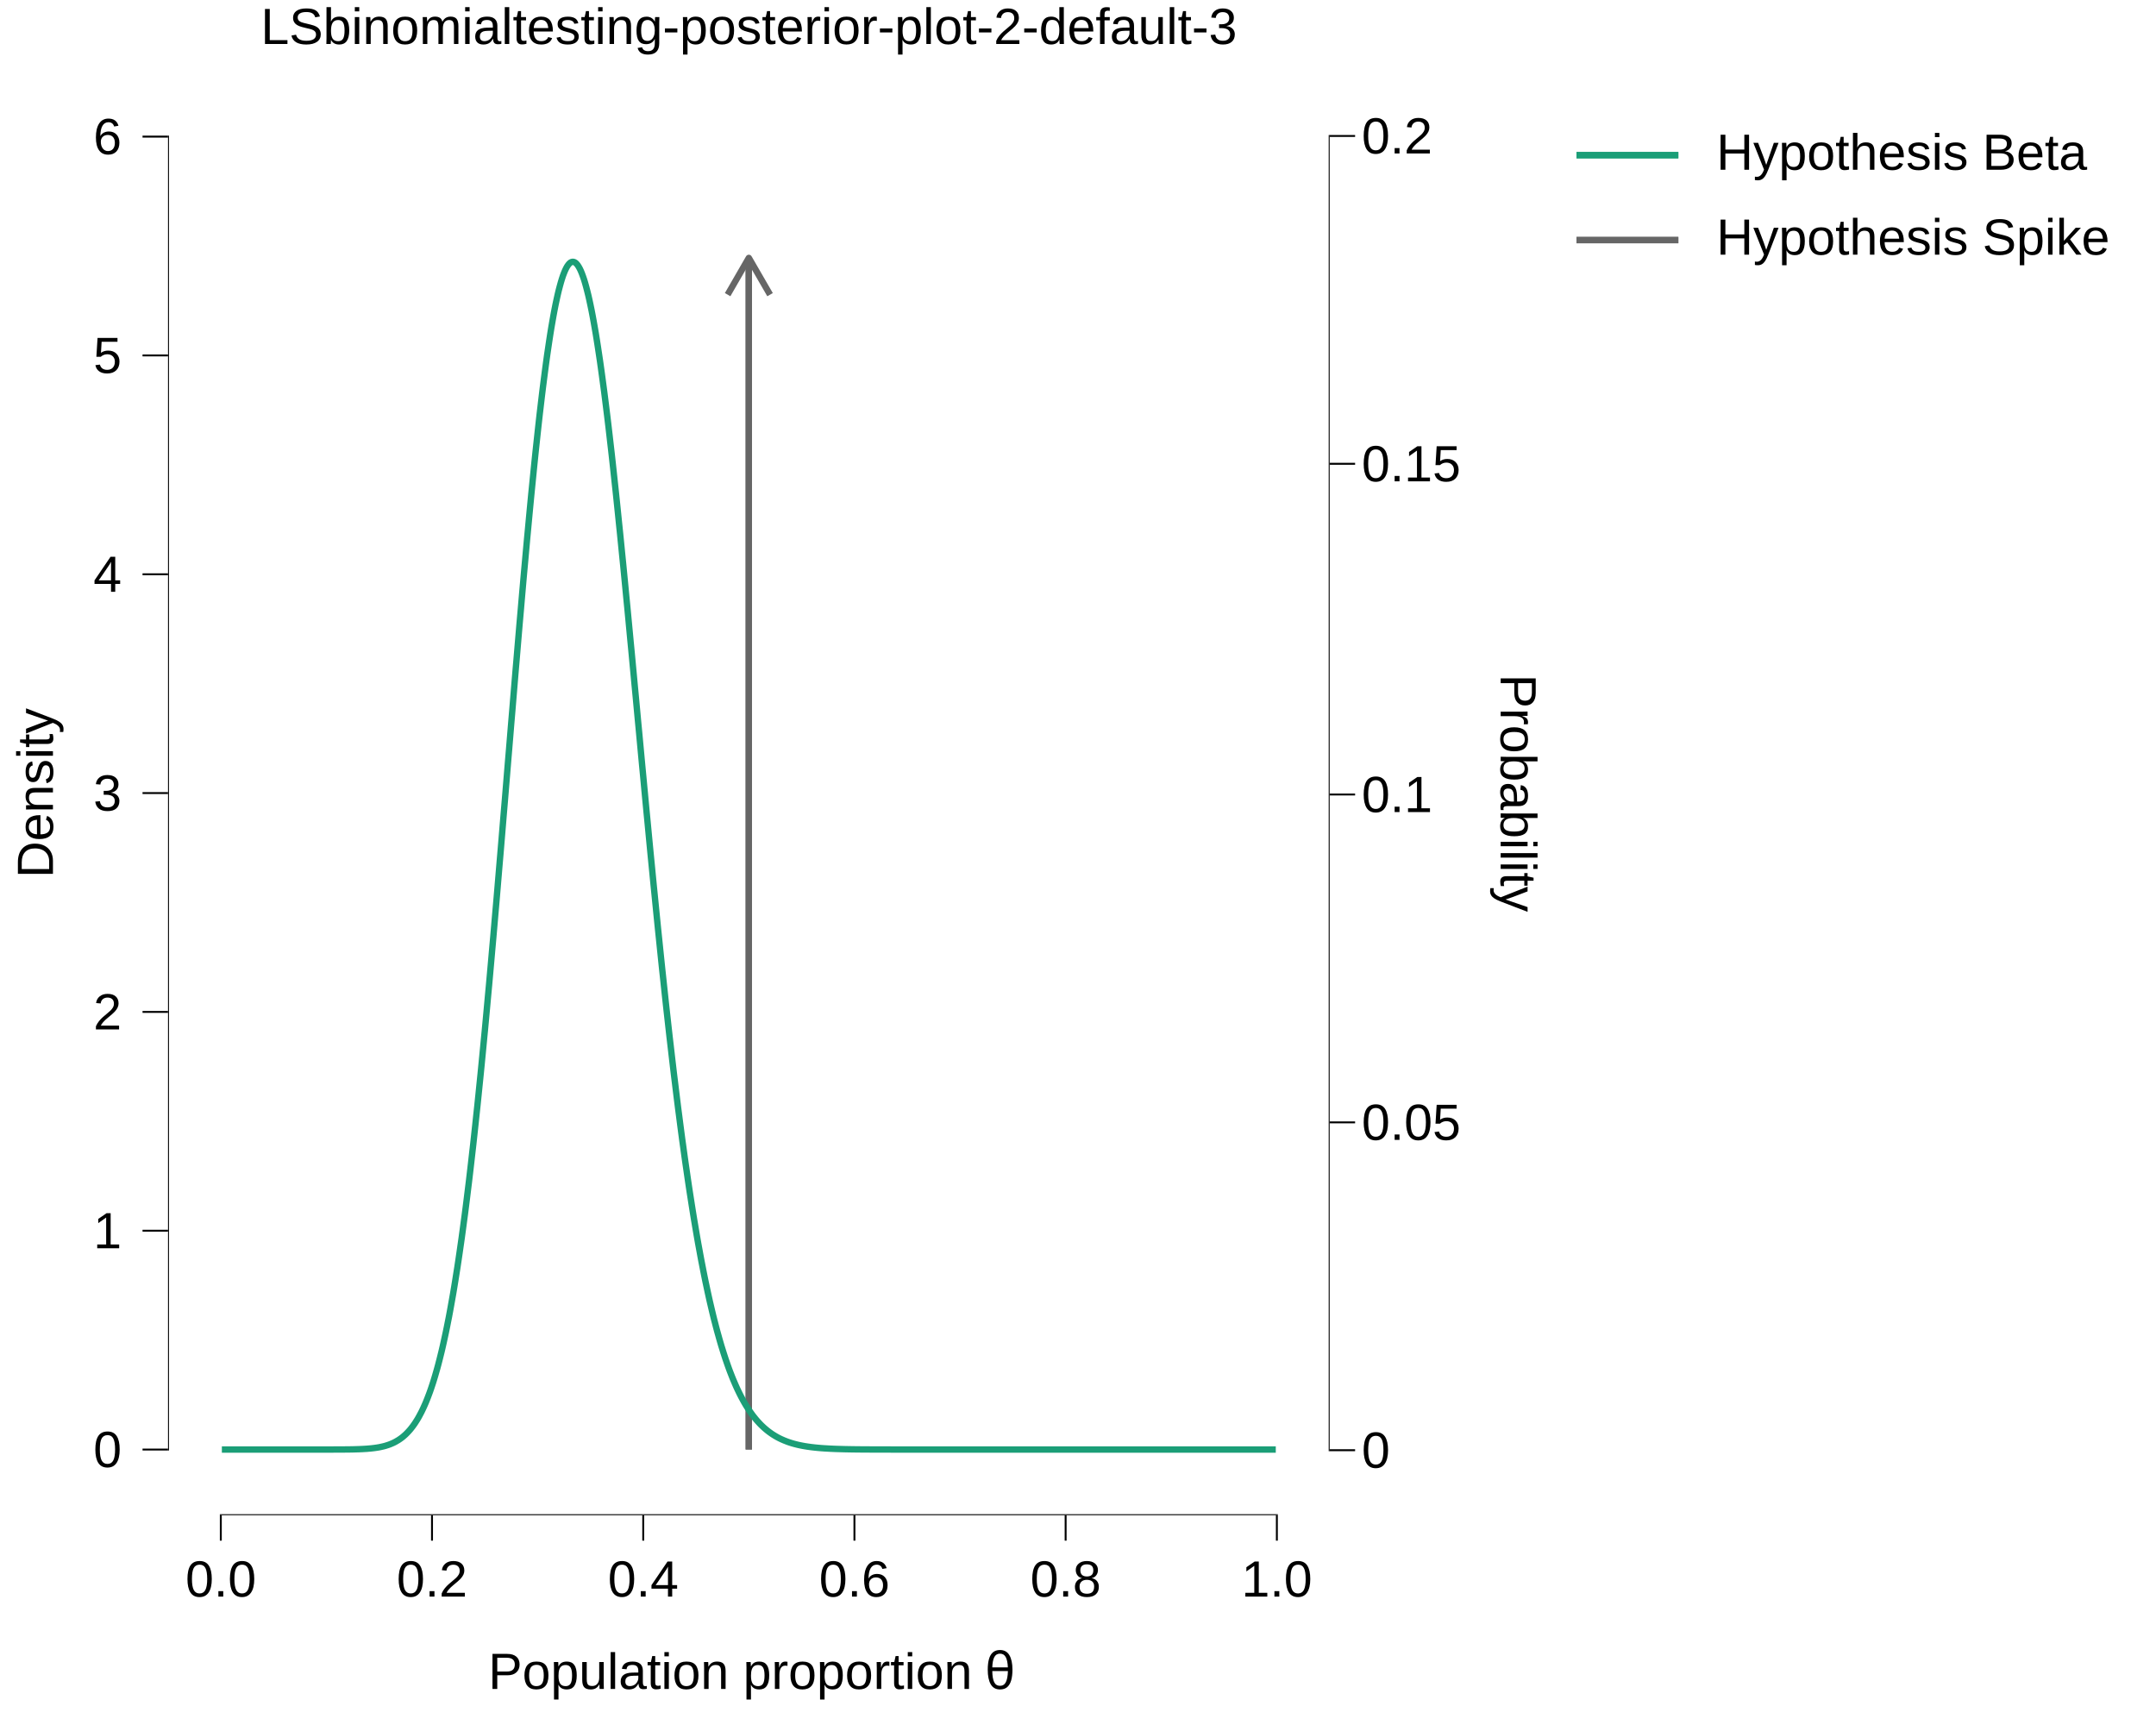
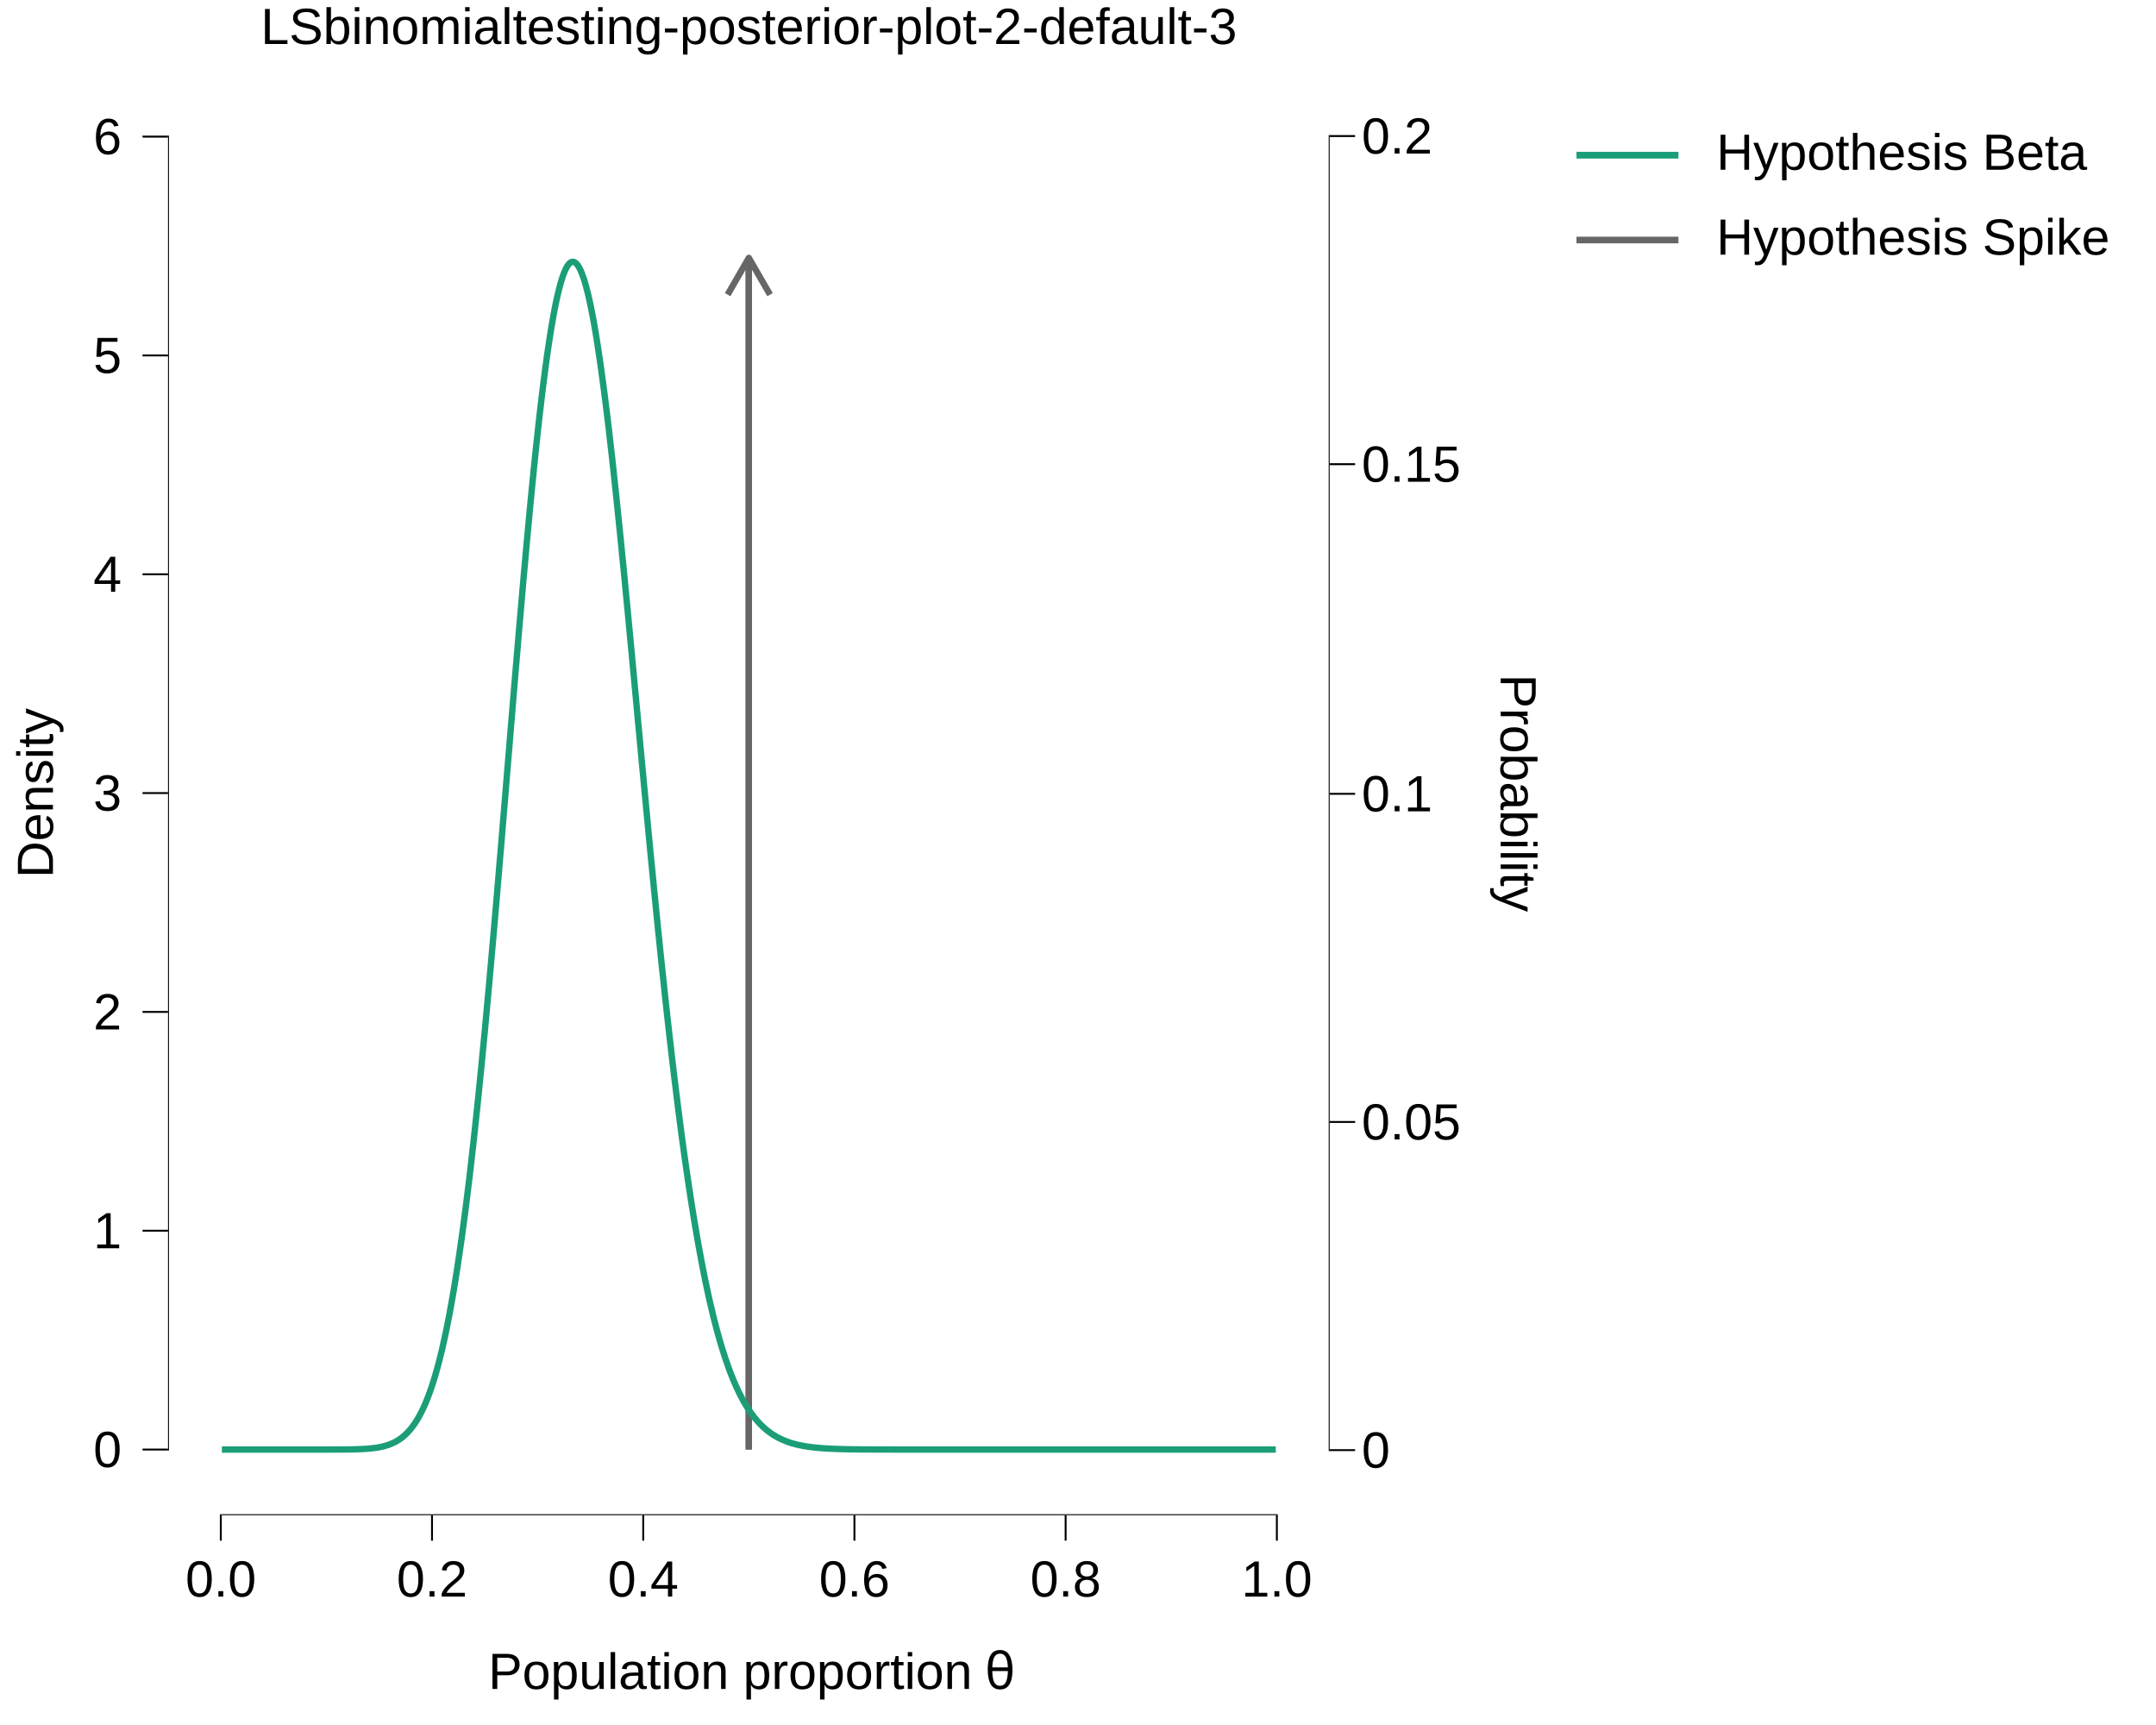
<svg xmlns="http://www.w3.org/2000/svg" viewBox="0 0 720.00 576.00">
  <defs>
    <style type="text/css">
    line, polyline, polygon, path, rect, circle {
      fill: none;
      stroke: #000000;
      stroke-linecap: round;
      stroke-linejoin: round;
      stroke-miterlimit: 10.00;
    }
  </style>
  </defs>
  <rect width="100%" height="100%" style="stroke: none; fill: #FFFFFF;" />
  <rect x="0.00" y="0.00" width="720.00" height="576.00" style="stroke-width: 10.67; stroke: none;" />
  <defs>
    <clipPath id="cpNTYuMTF8NDQ0LjA0fDUwNS45NHwyMy43MA==">
      <rect x="56.11" y="23.70" width="387.93" height="482.24" />
    </clipPath>
  </defs>
  <rect x="56.11" y="23.70" width="387.93" height="482.24" style="stroke-width: 10.67; stroke: none;" clip-path="url(#cpNTYuMTF8NDQ0LjA0fDUwNS45NHwyMy43MA==)" />
  <line x1="250.07" y1="484.02" x2="250.07" y2="86.12" style="stroke-width: 2.13; stroke: #666666; stroke-linecap: butt;" clip-path="url(#cpNTYuMTF8NDQ0LjA0fDUwNS45NHwyMy43MA==)" />
  <polyline points="257.16,98.39 250.07,86.12 242.99,98.39 " style="stroke-width: 2.13; stroke: #666666; stroke-linecap: butt;" clip-path="url(#cpNTYuMTF8NDQ0LjA0fDUwNS45NHwyMy43MA==)" />
  <line x1="250.07" y1="484.02" x2="250.07" y2="86.12" style="stroke-width: 2.13; stroke: #666666; stroke-linecap: butt;" clip-path="url(#cpNTYuMTF8NDQ0LjA0fDUwNS45NHwyMy43MA==)" />
  <polyline points="74.09,484.02 74.44,484.02 74.80,484.02 75.15,484.02 75.50,484.02 75.85,484.02 76.21,484.02 76.56,484.02 76.91,484.02 77.27,484.02 77.62,484.02 77.97,484.02 78.32,484.02 78.68,484.02 79.03,484.02 79.38,484.02 79.73,484.02 80.09,484.02 80.44,484.02 80.79,484.02 81.14,484.02 81.50,484.02 81.85,484.02 82.20,484.02 82.56,484.02 82.91,484.02 83.26,484.02 83.61,484.02 83.97,484.02 84.32,484.02 84.67,484.02 85.02,484.02 85.38,484.02 85.73,484.02 86.08,484.02 86.43,484.02 86.79,484.02 87.14,484.02 87.49,484.02 87.85,484.02 88.20,484.02 88.55,484.02 88.90,484.02 89.26,484.02 89.61,484.02 89.96,484.02 90.31,484.02 90.67,484.02 91.02,484.02 91.37,484.02 91.72,484.02 92.08,484.02 92.43,484.02 92.78,484.02 93.14,484.02 93.49,484.02 93.84,484.02 94.19,484.02 94.55,484.02 94.90,484.02 95.25,484.02 95.60,484.02 95.96,484.02 96.31,484.02 96.66,484.02 97.01,484.02 97.37,484.02 97.72,484.02 98.07,484.02 98.43,484.02 98.78,484.02 99.13,484.02 99.48,484.02 99.84,484.02 100.19,484.02 100.54,484.02 100.89,484.02 101.25,484.02 101.60,484.02 101.95,484.02 102.30,484.02 102.66,484.02 103.01,484.02 103.36,484.02 103.72,484.02 104.07,484.02 104.42,484.02 104.77,484.02 105.13,484.02 105.48,484.02 105.83,484.02 106.18,484.02 106.54,484.02 106.89,484.02 107.24,484.02 107.59,484.02 107.95,484.02 108.30,484.02 108.65,484.02 109.01,484.02 109.36,484.02 109.71,484.02 110.06,484.02 110.42,484.02 110.77,484.02 111.12,484.02 111.47,484.01 111.83,484.01 112.18,484.01 112.53,484.01 112.89,484.01 113.24,484.01 113.59,484.01 113.94,484.00 114.30,484.00 114.65,484.00 115.00,484.00 115.35,483.99 115.71,483.99 116.06,483.99 116.41,483.98 116.76,483.98 117.12,483.97 117.47,483.96 117.82,483.96 118.18,483.95 118.53,483.94 118.88,483.93 119.23,483.92 119.59,483.91 119.94,483.90 120.29,483.88 120.64,483.87 121.00,483.85 121.35,483.83 121.70,483.81 122.05,483.79 122.41,483.77 122.76,483.74 123.11,483.71 123.47,483.68 123.82,483.65 124.17,483.61 124.52,483.57 124.88,483.53 125.23,483.48 125.58,483.43 125.93,483.38 126.29,483.32 126.64,483.26 126.99,483.19 127.34,483.11 127.70,483.03 128.05,482.95 128.40,482.86 128.76,482.76 129.11,482.65 129.46,482.54 129.81,482.42 130.17,482.29 130.52,482.15 130.87,482.00 131.22,481.85 131.58,481.68 131.93,481.50 132.28,481.31 132.63,481.10 132.99,480.89 133.34,480.66 133.69,480.42 134.05,480.16 134.40,479.89 134.75,479.60 135.10,479.29 135.46,478.97 135.81,478.62 136.16,478.26 136.51,477.88 136.87,477.48 137.22,477.06 137.57,476.61 137.92,476.15 138.28,475.65 138.63,475.14 138.98,474.59 139.34,474.02 139.69,473.43 140.04,472.80 140.39,472.14 140.75,471.46 141.10,470.74 141.45,469.99 141.80,469.21 142.16,468.39 142.51,467.53 142.86,466.64 143.21,465.72 143.57,464.75 143.92,463.75 144.27,462.70 144.63,461.61 144.98,460.48 145.33,459.31 145.68,458.10 146.04,456.83 146.39,455.53 146.74,454.17 147.09,452.77 147.45,451.32 147.80,449.82 148.15,448.27 148.50,446.67 148.86,445.01 149.21,443.31 149.56,441.55 149.92,439.74 150.27,437.87 150.62,435.94 150.97,433.96 151.33,431.93 151.68,429.84 152.03,427.69 152.38,425.48 152.74,423.21 153.09,420.89 153.44,418.51 153.79,416.07 154.15,413.57 154.50,411.01 154.85,408.39 155.21,405.71 155.56,402.98 155.91,400.18 156.26,397.33 156.62,394.42 156.97,391.45 157.32,388.42 157.67,385.34 158.03,382.20 158.38,379.00 158.73,375.75 159.08,372.45 159.44,369.09 159.79,365.67 160.14,362.21 160.50,358.69 160.85,355.13 161.20,351.52 161.55,347.86 161.91,344.15 162.26,340.40 162.61,336.60 162.96,332.77 163.32,328.89 163.67,324.97 164.02,321.02 164.37,317.03 164.73,313.01 165.08,308.96 165.43,304.88 165.79,300.77 166.14,296.63 166.49,292.47 166.84,288.29 167.20,284.09 167.55,279.88 167.90,275.65 168.25,271.40 168.61,267.15 168.96,262.89 169.31,258.63 169.66,254.36 170.02,250.09 170.37,245.83 170.72,241.57 171.08,237.32 171.43,233.07 171.78,228.85 172.13,224.63 172.49,220.44 172.84,216.27 173.19,212.12 173.54,208.00 173.90,203.91 174.25,199.84 174.60,195.82 174.95,191.83 175.31,187.88 175.66,183.98 176.01,180.11 176.37,176.30 176.72,172.54 177.07,168.83 177.42,165.18 177.78,161.58 178.13,158.05 178.48,154.57 178.83,151.17 179.19,147.83 179.54,144.56 179.89,141.36 180.24,138.24 180.60,135.20 180.95,132.23 181.30,129.35 181.66,126.54 182.01,123.83 182.36,121.20 182.71,118.65 183.07,116.20 183.42,113.84 183.77,111.57 184.12,109.40 184.48,107.32 184.83,105.34 185.18,103.46 185.53,101.68 185.89,100.00 186.24,98.42 186.59,96.95 186.95,95.58 187.30,94.31 187.65,93.15 188.00,92.09 188.36,91.14 188.71,90.30 189.06,89.57 189.41,88.94 189.77,88.42 190.12,88.01 190.47,87.70 190.82,87.51 191.18,87.42 191.53,87.44 191.88,87.56 192.24,87.79 192.59,88.13 192.94,88.57 193.29,89.12 193.65,89.77 194.00,90.52 194.35,91.38 194.70,92.34 195.06,93.39 195.41,94.55 195.76,95.81 196.11,97.16 196.47,98.61 196.82,100.15 197.17,101.78 197.53,103.51 197.88,105.32 198.23,107.23 198.58,109.21 198.94,111.29 199.29,113.45 199.64,115.68 199.99,118.00 200.35,120.40 200.70,122.87 201.05,125.41 201.40,128.03 201.76,130.71 202.11,133.47 202.46,136.28 202.82,139.17 203.17,142.11 203.52,145.11 203.87,148.17 204.23,151.28 204.58,154.45 204.93,157.67 205.28,160.93 205.64,164.24 205.99,167.59 206.34,170.99 206.69,174.42 207.05,177.89 207.40,181.40 207.75,184.94 208.11,188.51 208.46,192.11 208.81,195.73 209.16,199.38 209.52,203.04 209.87,206.73 210.22,210.44 210.57,214.16 210.93,217.89 211.28,221.64 211.63,225.39 211.98,229.15 212.34,232.92 212.69,236.69 213.04,240.46 213.40,244.23 213.75,247.99 214.10,251.76 214.45,255.52 214.81,259.27 215.16,263.01 215.51,266.74 215.86,270.45 216.22,274.16 216.57,277.84 216.92,281.51 217.27,285.16 217.63,288.80 217.98,292.41 218.33,295.99 218.69,299.56 219.04,303.09 219.39,306.60 219.74,310.09 220.10,313.54 220.45,316.97 220.80,320.36 221.15,323.73 221.51,327.06 221.86,330.35 222.21,333.62 222.56,336.84 222.92,340.04 223.27,343.19 223.62,346.31 223.98,349.39 224.33,352.43 224.68,355.43 225.03,358.40 225.39,361.32 225.74,364.20 226.09,367.05 226.44,369.85 226.80,372.61 227.15,375.33 227.50,378.00 227.85,380.64 228.21,383.23 228.56,385.78 228.91,388.29 229.27,390.75 229.62,393.18 229.97,395.56 230.32,397.89 230.68,400.19 231.03,402.44 231.38,404.65 231.73,406.82 232.09,408.95 232.44,411.03 232.79,413.08 233.14,415.08 233.50,417.04 233.85,418.96 234.20,420.84 234.56,422.68 234.91,424.48 235.26,426.24 235.61,427.96 235.97,429.64 236.32,431.29 236.67,432.89 237.02,434.46 237.38,436.00 237.73,437.49 238.08,438.95 238.43,440.38 238.79,441.76 239.14,443.12 239.49,444.44 239.85,445.72 240.20,446.98 240.55,448.20 240.90,449.39 241.26,450.54 241.61,451.67 241.96,452.76 242.31,453.83 242.67,454.86 243.02,455.87 243.37,456.85 243.72,457.80 244.08,458.72 244.43,459.62 244.78,460.49 245.14,461.33 245.49,462.15 245.84,462.95 246.19,463.72 246.55,464.47 246.90,465.19 247.25,465.89 247.60,466.57 247.96,467.23 248.31,467.87 248.66,468.48 249.01,469.08 249.37,469.66 249.72,470.21 250.07,470.75 250.43,471.28 250.78,471.78 251.13,472.27 251.48,472.74 251.84,473.19 252.19,473.63 252.54,474.05 252.89,474.46 253.25,474.85 253.60,475.23 253.95,475.60 254.30,475.95 254.66,476.29 255.01,476.62 255.36,476.93 255.72,477.24 256.07,477.53 256.42,477.81 256.77,478.08 257.13,478.34 257.48,478.59 257.83,478.83 258.18,479.06 258.54,479.28 258.89,479.50 259.24,479.70 259.59,479.90 259.95,480.09 260.30,480.27 260.65,480.44 261.01,480.61 261.36,480.76 261.71,480.92 262.06,481.06 262.42,481.20 262.77,481.34 263.12,481.47 263.47,481.59 263.83,481.71 264.18,481.82 264.53,481.93 264.88,482.03 265.24,482.13 265.59,482.22 265.94,482.31 266.30,482.40 266.65,482.48 267.00,482.56 267.35,482.63 267.71,482.70 268.06,482.77 268.41,482.83 268.76,482.90 269.12,482.95 269.47,483.01 269.82,483.06 270.17,483.11 270.53,483.16 270.88,483.21 271.23,483.25 271.59,483.29 271.94,483.33 272.29,483.37 272.64,483.40 273.00,483.44 273.35,483.47 273.70,483.50 274.05,483.53 274.41,483.56 274.76,483.58 275.11,483.61 275.46,483.63 275.82,483.65 276.17,483.67 276.52,483.69 276.88,483.71 277.23,483.73 277.58,483.75 277.93,483.76 278.29,483.78 278.64,483.79 278.99,483.81 279.34,483.82 279.70,483.83 280.05,483.84 280.40,483.85 280.75,483.86 281.11,483.87 281.46,483.88 281.81,483.89 282.17,483.90 282.52,483.91 282.87,483.91 283.22,483.92 283.58,483.93 283.93,483.93 284.28,483.94 284.63,483.94 284.99,483.95 285.34,483.95 285.69,483.96 286.04,483.96 286.40,483.97 286.75,483.97 287.10,483.97 287.46,483.98 287.81,483.98 288.16,483.98 288.51,483.98 288.87,483.99 289.22,483.99 289.57,483.99 289.92,483.99 290.28,483.99 290.63,484.00 290.98,484.00 291.33,484.00 291.69,484.00 292.04,484.00 292.39,484.00 292.75,484.01 293.10,484.01 293.45,484.01 293.80,484.01 294.16,484.01 294.51,484.01 294.86,484.01 295.21,484.01 295.57,484.01 295.92,484.01 296.27,484.01 296.62,484.01 296.98,484.01 297.33,484.01 297.68,484.02 298.04,484.02 298.39,484.02 298.74,484.02 299.09,484.02 299.45,484.02 299.80,484.02 300.15,484.02 300.50,484.02 300.86,484.02 301.21,484.02 301.56,484.02 301.91,484.02 302.27,484.02 302.62,484.02 302.97,484.02 303.33,484.02 303.68,484.02 304.03,484.02 304.38,484.02 304.74,484.02 305.09,484.02 305.44,484.02 305.79,484.02 306.15,484.02 306.50,484.02 306.85,484.02 307.20,484.02 307.56,484.02 307.91,484.02 308.26,484.02 308.62,484.02 308.97,484.02 309.32,484.02 309.67,484.02 310.03,484.02 310.38,484.02 310.73,484.02 311.08,484.02 311.44,484.02 311.79,484.02 312.14,484.02 312.49,484.02 312.85,484.02 313.20,484.02 313.55,484.02 313.91,484.02 314.26,484.02 314.61,484.02 314.96,484.02 315.32,484.02 315.67,484.02 316.02,484.02 316.37,484.02 316.73,484.02 317.08,484.02 317.43,484.02 317.78,484.02 318.14,484.02 318.49,484.02 318.84,484.02 319.20,484.02 319.55,484.02 319.90,484.02 320.25,484.02 320.61,484.02 320.96,484.02 321.31,484.02 321.66,484.02 322.02,484.02 322.37,484.02 322.72,484.02 323.07,484.02 323.43,484.02 323.78,484.02 324.13,484.02 324.49,484.02 324.84,484.02 325.19,484.02 325.54,484.02 325.90,484.02 326.25,484.02 326.60,484.02 326.95,484.02 327.31,484.02 327.66,484.02 328.01,484.02 328.36,484.02 328.72,484.02 329.07,484.02 329.42,484.02 329.78,484.02 330.13,484.02 330.48,484.02 330.83,484.02 331.19,484.02 331.54,484.02 331.89,484.02 332.24,484.02 332.60,484.02 332.95,484.02 333.30,484.02 333.65,484.02 334.01,484.02 334.36,484.02 334.71,484.02 335.07,484.02 335.42,484.02 335.77,484.02 336.12,484.02 336.48,484.02 336.83,484.02 337.18,484.02 337.53,484.02 337.89,484.02 338.24,484.02 338.59,484.02 338.94,484.02 339.30,484.02 339.65,484.02 340.00,484.02 340.36,484.02 340.71,484.02 341.06,484.02 341.41,484.02 341.77,484.02 342.12,484.02 342.47,484.02 342.82,484.02 343.18,484.02 343.53,484.02 343.88,484.02 344.23,484.02 344.59,484.02 344.94,484.02 345.29,484.02 345.65,484.02 346.00,484.02 346.35,484.02 346.70,484.02 347.06,484.02 347.41,484.02 347.76,484.02 348.11,484.02 348.47,484.02 348.82,484.02 349.17,484.02 349.52,484.02 349.88,484.02 350.23,484.02 350.58,484.02 350.94,484.02 351.29,484.02 351.64,484.02 351.99,484.02 352.35,484.02 352.70,484.02 353.05,484.02 353.40,484.02 353.76,484.02 354.11,484.02 354.46,484.02 354.82,484.02 355.17,484.02 355.52,484.02 355.87,484.02 356.23,484.02 356.58,484.02 356.93,484.02 357.28,484.02 357.64,484.02 357.99,484.02 358.34,484.02 358.69,484.02 359.05,484.02 359.40,484.02 359.75,484.02 360.11,484.02 360.46,484.02 360.81,484.02 361.16,484.02 361.52,484.02 361.87,484.02 362.22,484.02 362.57,484.02 362.93,484.02 363.28,484.02 363.63,484.02 363.98,484.02 364.34,484.02 364.69,484.02 365.04,484.02 365.40,484.02 365.75,484.02 366.10,484.02 366.45,484.02 366.81,484.02 367.16,484.02 367.51,484.02 367.86,484.02 368.22,484.02 368.57,484.02 368.92,484.02 369.27,484.02 369.63,484.02 369.98,484.02 370.33,484.02 370.69,484.02 371.04,484.02 371.39,484.02 371.74,484.02 372.10,484.02 372.45,484.02 372.80,484.02 373.15,484.02 373.51,484.02 373.86,484.02 374.21,484.02 374.56,484.02 374.92,484.02 375.27,484.02 375.62,484.02 375.98,484.02 376.33,484.02 376.68,484.02 377.03,484.02 377.39,484.02 377.74,484.02 378.09,484.02 378.44,484.02 378.80,484.02 379.15,484.02 379.50,484.02 379.85,484.02 380.21,484.02 380.56,484.02 380.91,484.02 381.27,484.02 381.62,484.02 381.97,484.02 382.32,484.02 382.68,484.02 383.03,484.02 383.38,484.02 383.73,484.02 384.09,484.02 384.44,484.02 384.79,484.02 385.14,484.02 385.50,484.02 385.85,484.02 386.20,484.02 386.56,484.02 386.91,484.02 387.26,484.02 387.61,484.02 387.97,484.02 388.32,484.02 388.67,484.02 389.02,484.02 389.38,484.02 389.73,484.02 390.08,484.02 390.43,484.02 390.79,484.02 391.14,484.02 391.49,484.02 391.85,484.02 392.20,484.02 392.55,484.02 392.90,484.02 393.26,484.02 393.61,484.02 393.96,484.02 394.31,484.02 394.67,484.02 395.02,484.02 395.37,484.02 395.72,484.02 396.08,484.02 396.43,484.02 396.78,484.02 397.14,484.02 397.49,484.02 397.84,484.02 398.19,484.02 398.55,484.02 398.90,484.02 399.25,484.02 399.60,484.02 399.96,484.02 400.31,484.02 400.66,484.02 401.01,484.02 401.37,484.02 401.72,484.02 402.07,484.02 402.43,484.02 402.78,484.02 403.13,484.02 403.48,484.02 403.84,484.02 404.19,484.02 404.54,484.02 404.89,484.02 405.25,484.02 405.60,484.02 405.95,484.02 406.30,484.02 406.66,484.02 407.01,484.02 407.36,484.02 407.72,484.02 408.07,484.02 408.42,484.02 408.77,484.02 409.13,484.02 409.48,484.02 409.83,484.02 410.18,484.02 410.54,484.02 410.89,484.02 411.24,484.02 411.59,484.02 411.95,484.02 412.30,484.02 412.65,484.02 413.01,484.02 413.36,484.02 413.71,484.02 414.06,484.02 414.42,484.02 414.77,484.02 415.12,484.02 415.47,484.02 415.83,484.02 416.18,484.02 416.53,484.02 416.88,484.02 417.24,484.02 417.59,484.02 417.94,484.02 418.30,484.02 418.65,484.02 419.00,484.02 419.35,484.02 419.71,484.02 420.06,484.02 420.41,484.02 420.76,484.02 421.12,484.02 421.47,484.02 421.82,484.02 422.17,484.02 422.53,484.02 422.88,484.02 423.23,484.02 423.59,484.02 423.94,484.02 424.29,484.02 424.64,484.02 425.00,484.02 425.35,484.02 425.70,484.02 426.05,484.02 " style="stroke-width: 2.13; stroke: #1B9E77; stroke-linecap: butt;" clip-path="url(#cpNTYuMTF8NDQ0LjA0fDUwNS45NHwyMy43MA==)" />
  <line x1="73.42" y1="505.94" x2="426.73" y2="505.94" style="stroke-width: 0.64; stroke-linecap: butt;" clip-path="url(#cpNTYuMTF8NDQ0LjA0fDUwNS45NHwyMy43MA==)" />
  <line x1="56.11" y1="484.34" x2="56.11" y2="45.30" style="stroke-width: 0.64; stroke-linecap: butt;" clip-path="url(#cpNTYuMTF8NDQ0LjA0fDUwNS45NHwyMy43MA==)" />
  <line x1="444.04" y1="484.56" x2="444.04" y2="45.08" style="stroke-width: 0.64; stroke-linecap: butt;" clip-path="url(#cpNTYuMTF8NDQ0LjA0fDUwNS45NHwyMy43MA==)" />
  <rect x="56.11" y="23.70" width="387.93" height="482.24" style="stroke-width: 0.00; stroke: none;" clip-path="url(#cpNTYuMTF8NDQ0LjA0fDUwNS45NHwyMy43MA==)" />
  <defs>
    <clipPath id="cpMC4wMHw3MjAuMDB8NTc2LjAwfDAuMDA=">
      <rect x="0.00" y="0.00" width="720.00" height="576.00" />
    </clipPath>
  </defs>
  <polyline points="56.11,505.94 56.11,23.70 " style="stroke-width: 0.00; stroke: none; stroke-linecap: butt;" clip-path="url(#cpMC4wMHw3MjAuMDB8NTc2LjAwfDAuMDA=)" />
  <g clip-path="url(#cpMC4wMHw3MjAuMDB8NTc2LjAwfDAuMDA=)">
    <text x="31.17" y="489.87" style="font-size: 17.00px; font-family: Liberation Sans;" textLength="9.45px" lengthAdjust="spacingAndGlyphs">0</text>
  </g>
  <g clip-path="url(#cpMC4wMHw3MjAuMDB8NTc2LjAwfDAuMDA=)">
    <text x="31.17" y="416.81" style="font-size: 17.00px; font-family: Liberation Sans;" textLength="9.45px" lengthAdjust="spacingAndGlyphs">1</text>
  </g>
  <g clip-path="url(#cpMC4wMHw3MjAuMDB8NTc2LjAwfDAuMDA=)">
    <text x="31.17" y="343.74" style="font-size: 17.00px; font-family: Liberation Sans;" textLength="9.45px" lengthAdjust="spacingAndGlyphs">2</text>
  </g>
  <g clip-path="url(#cpMC4wMHw3MjAuMDB8NTc2LjAwfDAuMDA=)">
    <text x="31.17" y="270.67" style="font-size: 17.00px; font-family: Liberation Sans;" textLength="9.45px" lengthAdjust="spacingAndGlyphs">3</text>
  </g>
  <g clip-path="url(#cpMC4wMHw3MjAuMDB8NTc2LjAwfDAuMDA=)">
    <text x="31.17" y="197.61" style="font-size: 17.00px; font-family: Liberation Sans;" textLength="9.45px" lengthAdjust="spacingAndGlyphs">4</text>
  </g>
  <g clip-path="url(#cpMC4wMHw3MjAuMDB8NTc2LjAwfDAuMDA=)">
    <text x="31.17" y="124.54" style="font-size: 17.00px; font-family: Liberation Sans;" textLength="9.45px" lengthAdjust="spacingAndGlyphs">5</text>
  </g>
  <g clip-path="url(#cpMC4wMHw3MjAuMDB8NTc2LjAwfDAuMDA=)">
    <text x="31.17" y="51.47" style="font-size: 17.00px; font-family: Liberation Sans;" textLength="9.45px" lengthAdjust="spacingAndGlyphs">6</text>
  </g>
  <polyline points="47.60,484.02 56.11,484.02 " style="stroke-width: 0.64; stroke-linecap: butt;" clip-path="url(#cpMC4wMHw3MjAuMDB8NTc2LjAwfDAuMDA=)" />
  <polyline points="47.60,410.95 56.11,410.95 " style="stroke-width: 0.64; stroke-linecap: butt;" clip-path="url(#cpMC4wMHw3MjAuMDB8NTc2LjAwfDAuMDA=)" />
  <polyline points="47.60,337.89 56.11,337.89 " style="stroke-width: 0.64; stroke-linecap: butt;" clip-path="url(#cpMC4wMHw3MjAuMDB8NTc2LjAwfDAuMDA=)" />
  <polyline points="47.60,264.82 56.11,264.82 " style="stroke-width: 0.64; stroke-linecap: butt;" clip-path="url(#cpMC4wMHw3MjAuMDB8NTc2LjAwfDAuMDA=)" />
  <polyline points="47.60,191.76 56.11,191.76 " style="stroke-width: 0.64; stroke-linecap: butt;" clip-path="url(#cpMC4wMHw3MjAuMDB8NTc2LjAwfDAuMDA=)" />
  <polyline points="47.60,118.69 56.11,118.69 " style="stroke-width: 0.64; stroke-linecap: butt;" clip-path="url(#cpMC4wMHw3MjAuMDB8NTc2LjAwfDAuMDA=)" />
  <polyline points="47.60,45.62 56.11,45.62 " style="stroke-width: 0.64; stroke-linecap: butt;" clip-path="url(#cpMC4wMHw3MjAuMDB8NTc2LjAwfDAuMDA=)" />
  <polyline points="444.04,505.94 444.04,23.70 " style="stroke-width: 0.00; stroke: none; stroke-linecap: butt;" clip-path="url(#cpMC4wMHw3MjAuMDB8NTc2LjAwfDAuMDA=)" />
-   <polyline points="444.04,484.24 452.54,484.24 " style="stroke-width: 0.64; stroke-linecap: butt;" clip-path="url(#cpMC4wMHw3MjAuMDB8NTc2LjAwfDAuMDA=)" />
-   <polyline points="444.04,374.77 452.54,374.77 " style="stroke-width: 0.64; stroke-linecap: butt;" clip-path="url(#cpMC4wMHw3MjAuMDB8NTc2LjAwfDAuMDA=)" />
-   <polyline points="444.04,265.30 452.54,265.30 " style="stroke-width: 0.64; stroke-linecap: butt;" clip-path="url(#cpMC4wMHw3MjAuMDB8NTc2LjAwfDAuMDA=)" />
-   <polyline points="444.04,154.87 452.54,154.87 " style="stroke-width: 0.64; stroke-linecap: butt;" clip-path="url(#cpMC4wMHw3MjAuMDB8NTc2LjAwfDAuMDA=)" />
-   <polyline points="444.04,45.40 452.54,45.40 " style="stroke-width: 0.64; stroke-linecap: butt;" clip-path="url(#cpMC4wMHw3MjAuMDB8NTc2LjAwfDAuMDA=)" />
+   <polyline points="444.04,484.22 452.54,484.22 " style="stroke-width: 0.64; stroke-linecap: butt;" clip-path="url(#cpMC4wMHw3MjAuMDB8NTc2LjAwfDAuMDA=)" />
+   <polyline points="444.04,374.64 452.54,374.64 " style="stroke-width: 0.64; stroke-linecap: butt;" clip-path="url(#cpMC4wMHw3MjAuMDB8NTc2LjAwfDAuMDA=)" />
+   <polyline points="444.04,265.06 452.54,265.06 " style="stroke-width: 0.64; stroke-linecap: butt;" clip-path="url(#cpMC4wMHw3MjAuMDB8NTc2LjAwfDAuMDA=)" />
+   <polyline points="444.04,155.00 452.54,155.00 " style="stroke-width: 0.64; stroke-linecap: butt;" clip-path="url(#cpMC4wMHw3MjAuMDB8NTc2LjAwfDAuMDA=)" />
+   <polyline points="444.04,45.43 452.54,45.43 " style="stroke-width: 0.64; stroke-linecap: butt;" clip-path="url(#cpMC4wMHw3MjAuMDB8NTc2LjAwfDAuMDA=)" />
  <g clip-path="url(#cpMC4wMHw3MjAuMDB8NTc2LjAwfDAuMDA=)">
-     <text x="454.74" y="490.09" style="font-size: 17.00px; font-family: Liberation Sans;" textLength="9.45px" lengthAdjust="spacingAndGlyphs">0</text>
+     <text x="454.74" y="490.07" style="font-size: 17.00px; font-family: Liberation Sans;" textLength="9.45px" lengthAdjust="spacingAndGlyphs">0</text>
  </g>
  <g clip-path="url(#cpMC4wMHw3MjAuMDB8NTc2LjAwfDAuMDA=)">
-     <text x="454.74" y="380.62" style="font-size: 17.00px; font-family: Liberation Sans;" textLength="33.08px" lengthAdjust="spacingAndGlyphs">0.05</text>
+     <text x="454.74" y="380.49" style="font-size: 17.00px; font-family: Liberation Sans;" textLength="33.08px" lengthAdjust="spacingAndGlyphs">0.05</text>
  </g>
  <g clip-path="url(#cpMC4wMHw3MjAuMDB8NTc2LjAwfDAuMDA=)">
-     <text x="454.74" y="271.16" style="font-size: 17.00px; font-family: Liberation Sans;" textLength="23.62px" lengthAdjust="spacingAndGlyphs">0.1</text>
+     <text x="454.74" y="270.91" style="font-size: 17.00px; font-family: Liberation Sans;" textLength="23.62px" lengthAdjust="spacingAndGlyphs">0.1</text>
  </g>
  <g clip-path="url(#cpMC4wMHw3MjAuMDB8NTc2LjAwfDAuMDA=)">
-     <text x="454.74" y="160.72" style="font-size: 17.00px; font-family: Liberation Sans;" textLength="33.08px" lengthAdjust="spacingAndGlyphs">0.15</text>
+     <text x="454.74" y="160.85" style="font-size: 17.00px; font-family: Liberation Sans;" textLength="33.08px" lengthAdjust="spacingAndGlyphs">0.15</text>
  </g>
  <g clip-path="url(#cpMC4wMHw3MjAuMDB8NTc2LjAwfDAuMDA=)">
-     <text x="454.74" y="51.25" style="font-size: 17.00px; font-family: Liberation Sans;" textLength="23.62px" lengthAdjust="spacingAndGlyphs">0.2</text>
+     <text x="454.74" y="51.28" style="font-size: 17.00px; font-family: Liberation Sans;" textLength="23.62px" lengthAdjust="spacingAndGlyphs">0.2</text>
  </g>
  <polyline points="56.11,505.94 444.04,505.94 " style="stroke-width: 0.00; stroke: none; stroke-linecap: butt;" clip-path="url(#cpMC4wMHw3MjAuMDB8NTc2LjAwfDAuMDA=)" />
  <polyline points="73.74,514.44 73.74,505.94 " style="stroke-width: 0.64; stroke-linecap: butt;" clip-path="url(#cpMC4wMHw3MjAuMDB8NTc2LjAwfDAuMDA=)" />
  <polyline points="144.27,514.44 144.27,505.94 " style="stroke-width: 0.64; stroke-linecap: butt;" clip-path="url(#cpMC4wMHw3MjAuMDB8NTc2LjAwfDAuMDA=)" />
  <polyline points="214.81,514.44 214.81,505.94 " style="stroke-width: 0.64; stroke-linecap: butt;" clip-path="url(#cpMC4wMHw3MjAuMDB8NTc2LjAwfDAuMDA=)" />
  <polyline points="285.34,514.44 285.34,505.94 " style="stroke-width: 0.64; stroke-linecap: butt;" clip-path="url(#cpMC4wMHw3MjAuMDB8NTc2LjAwfDAuMDA=)" />
  <polyline points="355.87,514.44 355.87,505.94 " style="stroke-width: 0.64; stroke-linecap: butt;" clip-path="url(#cpMC4wMHw3MjAuMDB8NTc2LjAwfDAuMDA=)" />
  <polyline points="426.41,514.44 426.41,505.94 " style="stroke-width: 0.64; stroke-linecap: butt;" clip-path="url(#cpMC4wMHw3MjAuMDB8NTc2LjAwfDAuMDA=)" />
  <g clip-path="url(#cpMC4wMHw3MjAuMDB8NTc2LjAwfDAuMDA=)">
    <text x="61.93" y="533.12" style="font-size: 17.00px; font-family: Liberation Sans;" textLength="23.62px" lengthAdjust="spacingAndGlyphs">0.0</text>
  </g>
  <g clip-path="url(#cpMC4wMHw3MjAuMDB8NTc2LjAwfDAuMDA=)">
    <text x="132.46" y="533.12" style="font-size: 17.00px; font-family: Liberation Sans;" textLength="23.62px" lengthAdjust="spacingAndGlyphs">0.2</text>
  </g>
  <g clip-path="url(#cpMC4wMHw3MjAuMDB8NTc2LjAwfDAuMDA=)">
    <text x="202.99" y="533.12" style="font-size: 17.00px; font-family: Liberation Sans;" textLength="23.62px" lengthAdjust="spacingAndGlyphs">0.4</text>
  </g>
  <g clip-path="url(#cpMC4wMHw3MjAuMDB8NTc2LjAwfDAuMDA=)">
    <text x="273.53" y="533.12" style="font-size: 17.00px; font-family: Liberation Sans;" textLength="23.62px" lengthAdjust="spacingAndGlyphs">0.6</text>
  </g>
  <g clip-path="url(#cpMC4wMHw3MjAuMDB8NTc2LjAwfDAuMDA=)">
    <text x="344.06" y="533.12" style="font-size: 17.00px; font-family: Liberation Sans;" textLength="23.62px" lengthAdjust="spacingAndGlyphs">0.8</text>
  </g>
  <g clip-path="url(#cpMC4wMHw3MjAuMDB8NTc2LjAwfDAuMDA=)">
    <text x="414.59" y="533.12" style="font-size: 17.00px; font-family: Liberation Sans;" textLength="23.62px" lengthAdjust="spacingAndGlyphs">1.0</text>
  </g>
  <g clip-path="url(#cpMC4wMHw3MjAuMDB8NTc2LjAwfDAuMDA=)">
    <text x="163.08" y="563.96" style="font-size: 17.00px; font-family: Liberation Sans;" textLength="161.59px" lengthAdjust="spacingAndGlyphs">Population proportion</text>
  </g>
  <g clip-path="url(#cpMC4wMHw3MjAuMDB8NTc2LjAwfDAuMDA=)">
    <text x="324.67" y="563.96" style="font-size: 17.00px; font-family: Symbola;" textLength="4.25px" lengthAdjust="spacingAndGlyphs"> </text>
  </g>
  <g clip-path="url(#cpMC4wMHw3MjAuMDB8NTc2LjAwfDAuMDA=)">
    <text x="328.92" y="563.96" style="font-size: 17.00px; font-family: Symbola;" textLength="8.14px" lengthAdjust="spacingAndGlyphs">θ</text>
  </g>
  <g clip-path="url(#cpMC4wMHw3MjAuMDB8NTc2LjAwfDAuMDA=)">
    <text transform="translate(17.68,293.17) rotate(-90)" style="font-size: 17.00px; font-family: Liberation Sans;" textLength="56.69px" lengthAdjust="spacingAndGlyphs">Density</text>
  </g>
  <g clip-path="url(#cpMC4wMHw3MjAuMDB8NTc2LjAwfDAuMDA=)">
    <text transform="translate(501.15,225.13) rotate(90)" style="font-size: 17.00px; font-family: Liberation Sans;" textLength="79.38px" lengthAdjust="spacingAndGlyphs">Probability</text>
  </g>
  <rect x="516.75" y="23.70" width="193.29" height="76.12" style="stroke-width: 0.75; stroke: none;" clip-path="url(#cpMC4wMHw3MjAuMDB8NTc2LjAwfDAuMDA=)" />
  <rect x="516.75" y="23.70" width="193.29" height="76.12" style="stroke-width: 10.67; stroke: none;" clip-path="url(#cpMC4wMHw3MjAuMDB8NTc2LjAwfDAuMDA=)" />
  <rect x="522.23" y="37.65" width="42.52" height="28.35" style="stroke-width: 10.67; stroke: none;" clip-path="url(#cpMC4wMHw3MjAuMDB8NTc2LjAwfDAuMDA=)" />
  <line x1="526.48" y1="51.82" x2="560.49" y2="51.82" style="stroke-width: 2.13; stroke: #1B9E77; stroke-linecap: butt;" clip-path="url(#cpMC4wMHw3MjAuMDB8NTc2LjAwfDAuMDA=)" />
  <line x1="526.48" y1="51.82" x2="560.49" y2="51.82" style="stroke-width: 2.13; stroke: #1B9E77; stroke-linecap: butt;" clip-path="url(#cpMC4wMHw3MjAuMDB8NTc2LjAwfDAuMDA=)" />
  <rect x="522.23" y="66.00" width="42.52" height="28.35" style="stroke-width: 10.67; stroke: none;" clip-path="url(#cpMC4wMHw3MjAuMDB8NTc2LjAwfDAuMDA=)" />
  <line x1="526.48" y1="80.17" x2="560.49" y2="80.17" style="stroke-width: 2.13; stroke: #666666; stroke-linecap: butt;" clip-path="url(#cpMC4wMHw3MjAuMDB8NTc2LjAwfDAuMDA=)" />
  <line x1="526.48" y1="80.17" x2="560.49" y2="80.17" style="stroke-width: 2.13; stroke: #666666; stroke-linecap: butt;" clip-path="url(#cpMC4wMHw3MjAuMDB8NTc2LjAwfDAuMDA=)" />
  <g clip-path="url(#cpMC4wMHw3MjAuMDB8NTc2LjAwfDAuMDA=)">
    <text x="573.21" y="56.68" style="font-size: 17.00px; font-family: Liberation Sans;" textLength="123.78px" lengthAdjust="spacingAndGlyphs">Hypothesis Beta</text>
  </g>
  <g clip-path="url(#cpMC4wMHw3MjAuMDB8NTc2LjAwfDAuMDA=)">
    <text x="573.21" y="85.03" style="font-size: 17.00px; font-family: Liberation Sans;" textLength="131.34px" lengthAdjust="spacingAndGlyphs">Hypothesis Spike</text>
  </g>
  <g clip-path="url(#cpMC4wMHw3MjAuMDB8NTc2LjAwfDAuMDA=)">
    <text x="87.10" y="14.69" style="font-size: 17.00px; font-family: Liberation Sans;" textLength="325.94px" lengthAdjust="spacingAndGlyphs">LSbinomialtesting-posterior-plot-2-default-3</text>
  </g>
</svg>
